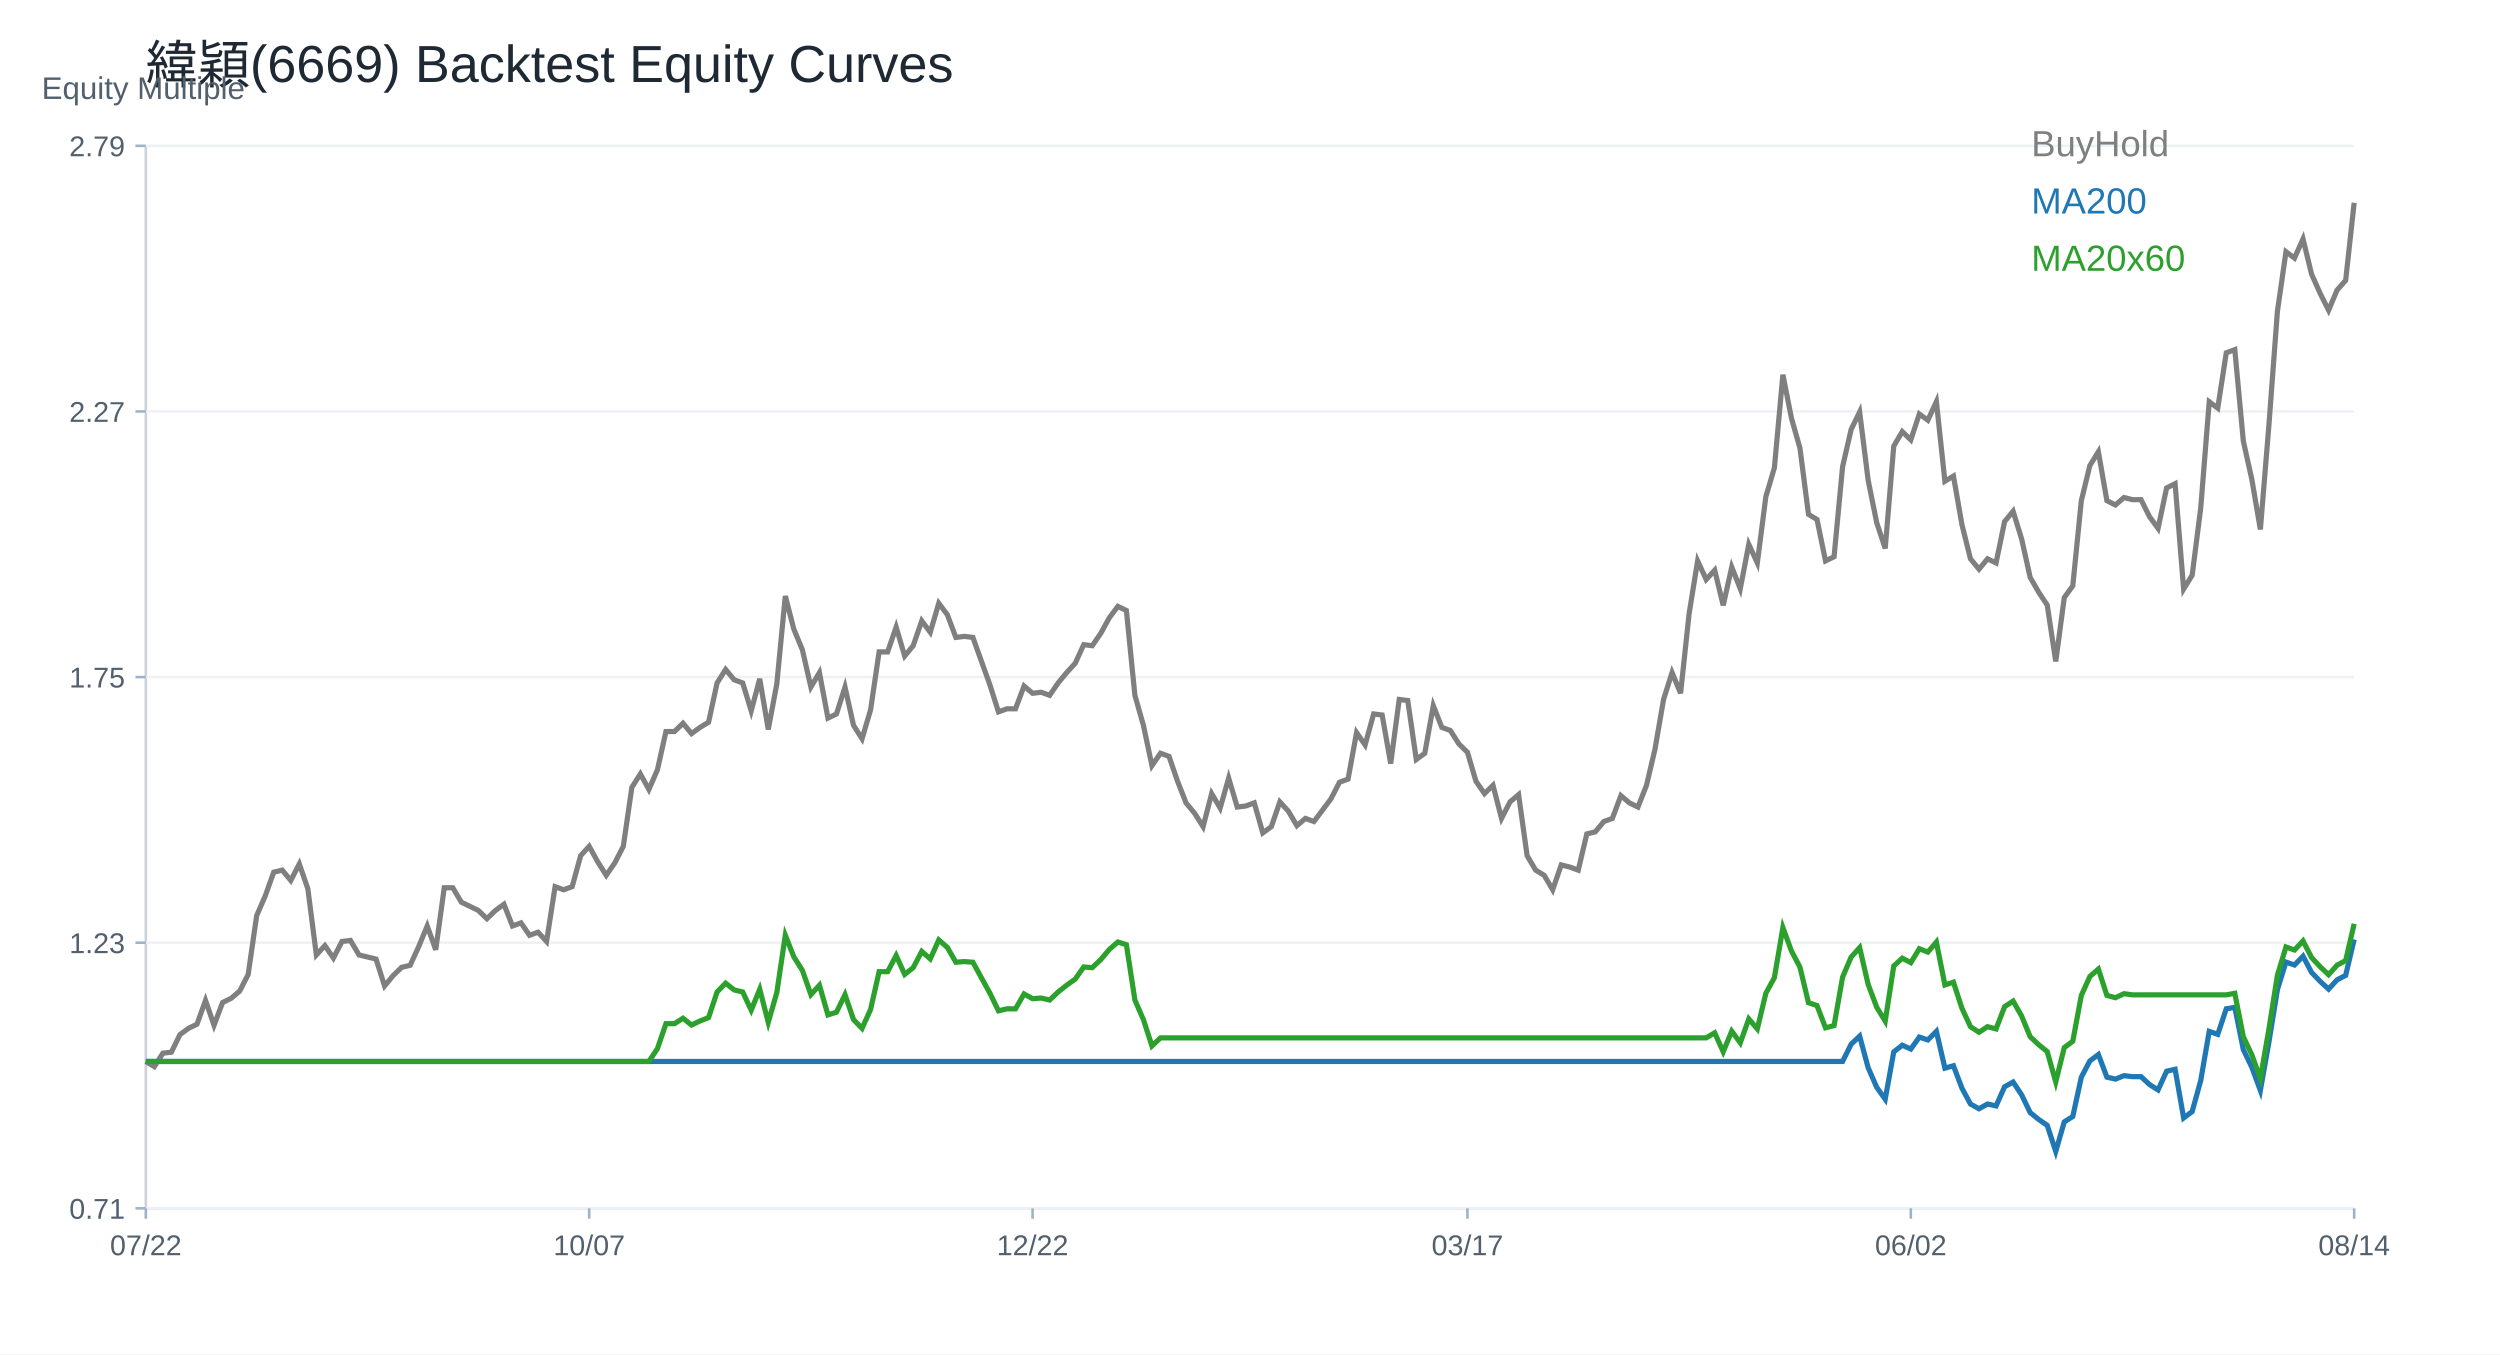
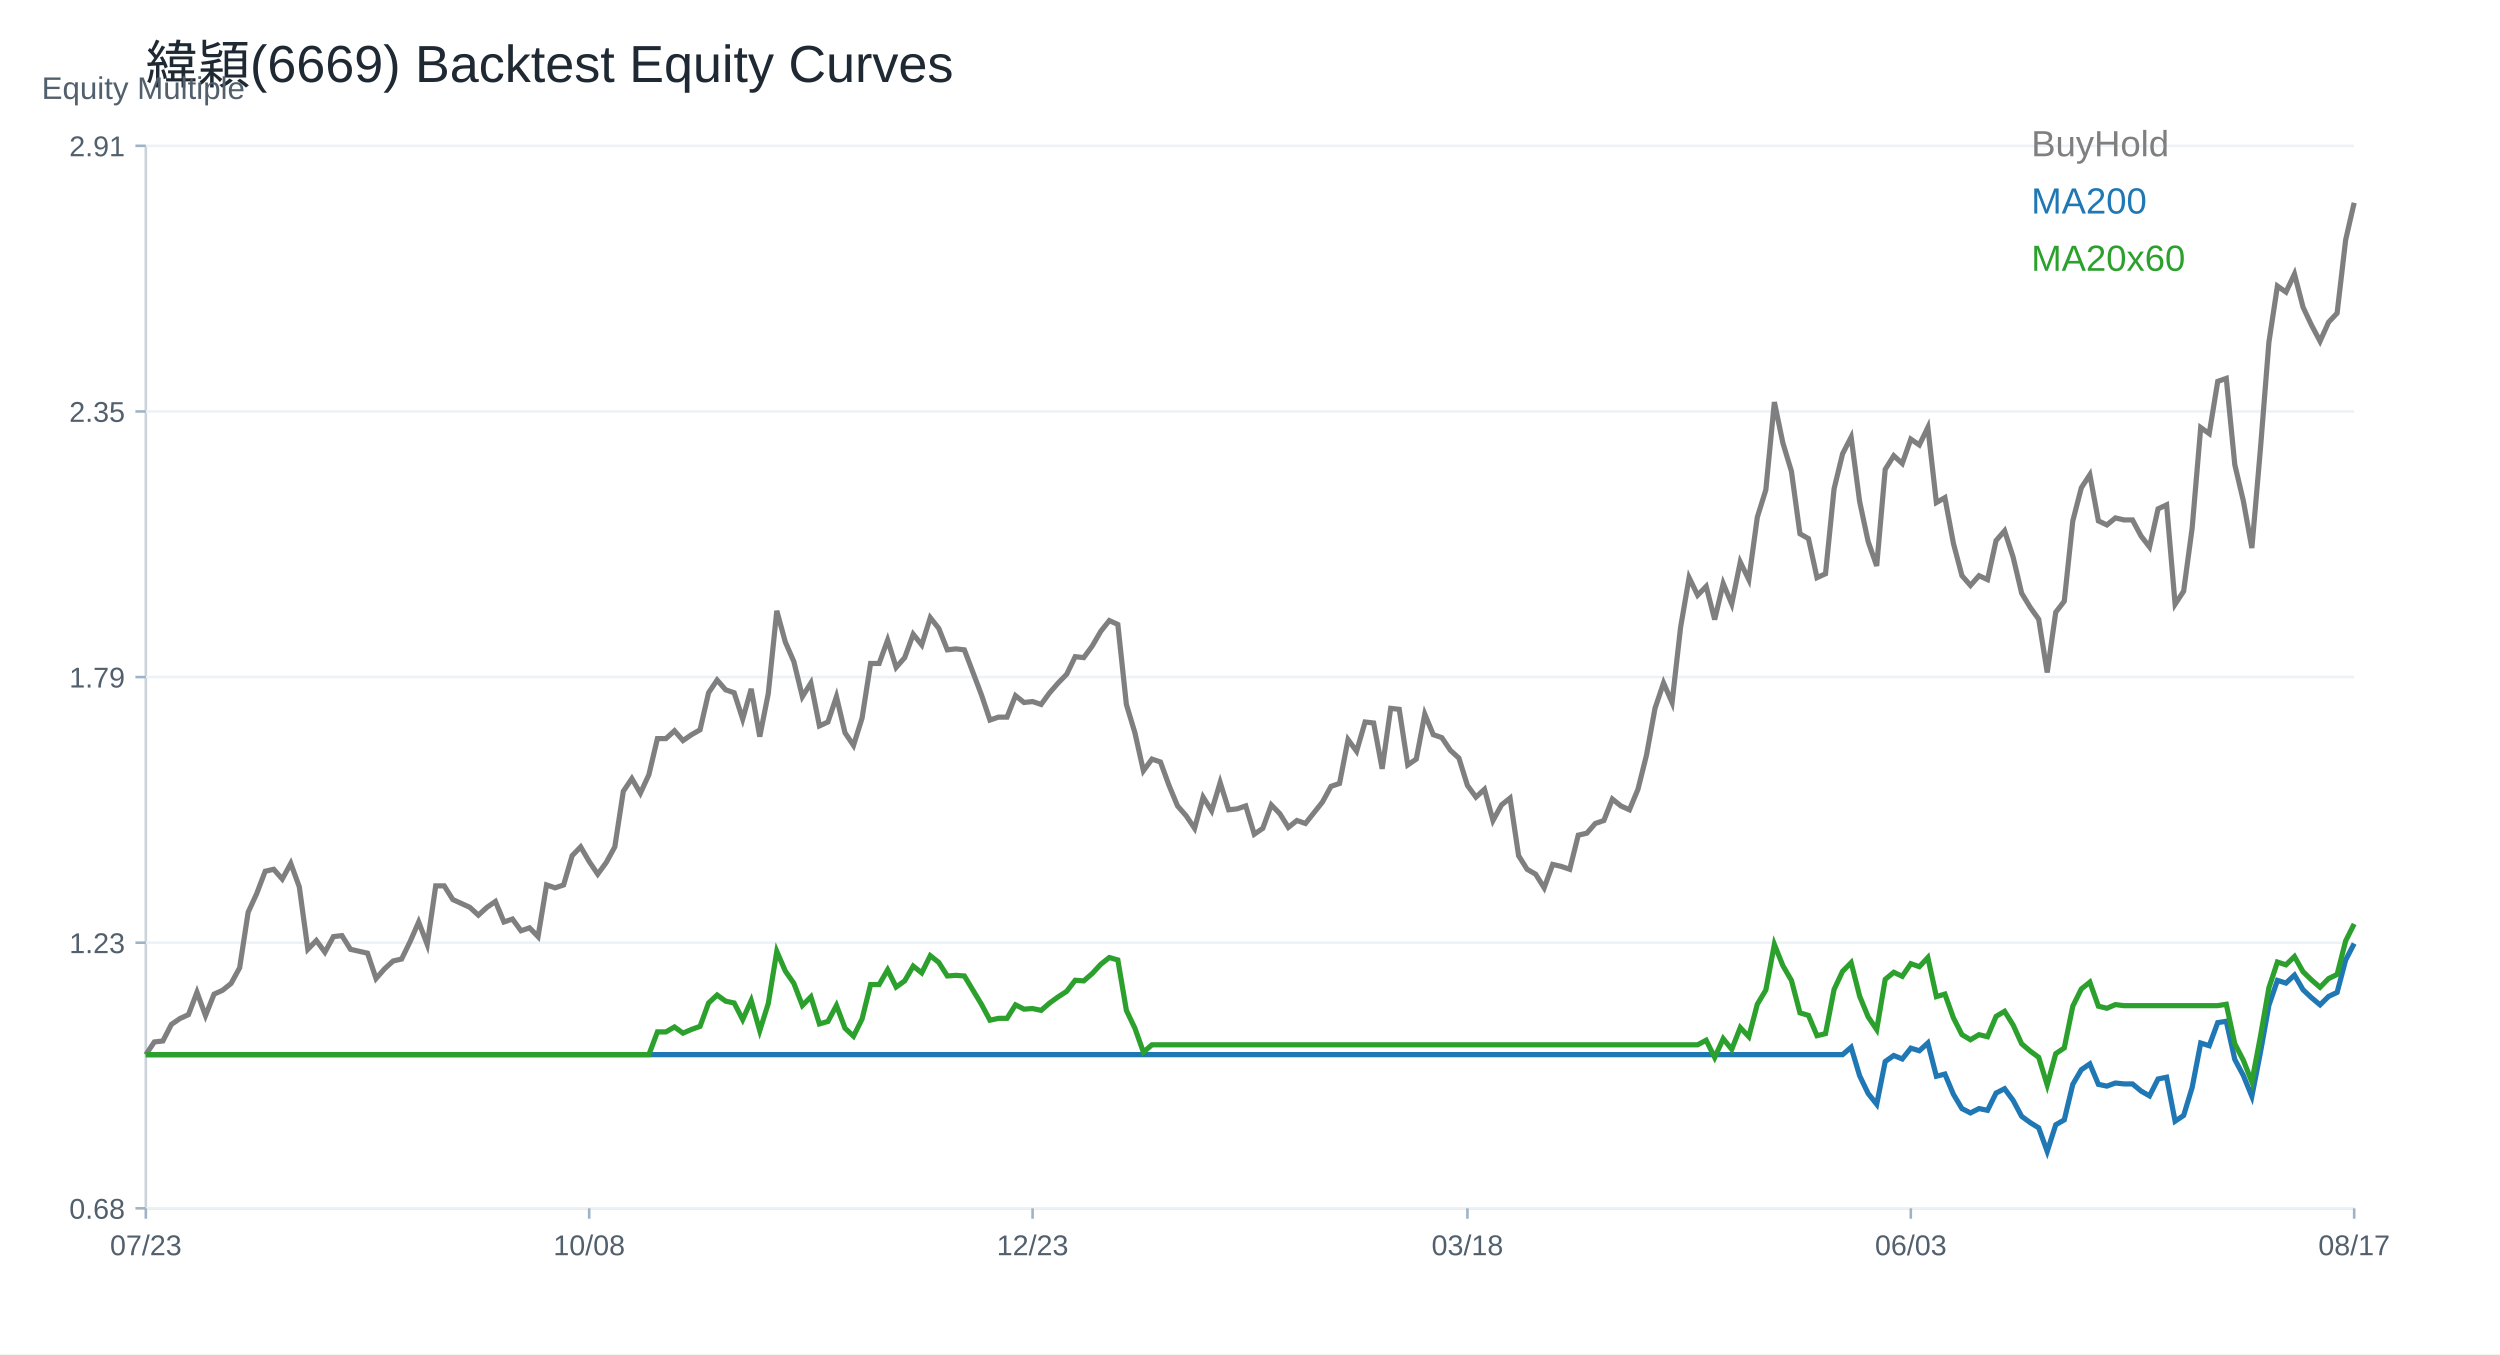
<svg xmlns="http://www.w3.org/2000/svg" width="960" height="520" viewBox="0 0 960 520">
  <rect width="100%" height="100%" fill="white" />
  <text x="56.00" y="32.00" font-size="20" font-family="Arial" fill="#1f2933" text-anchor="start">緯穎(6669) Backtest Equity Curves</text>
  <line x1="56" y1="464" x2="904" y2="464" stroke="#cbd2d9" />
  <line x1="56" y1="56" x2="56" y2="464" stroke="#cbd2d9" />
  <text x="16.00" y="38.00" font-size="12" font-family="Arial" fill="#52606d" text-anchor="start">Equity Multiple</text>
  <line x1="56" y1="464.00" x2="904" y2="464.00" stroke="#edf2f7" />
  <line x1="52" y1="464.00" x2="56" y2="464.00" stroke="#9fb3c8" />
-   <text x="48.00" y="468.00" font-size="11" font-family="Arial" fill="#52606d" text-anchor="end">0.71</text>
+   <text x="48.00" y="468.00" font-size="11" font-family="Arial" fill="#52606d" text-anchor="end">0.68</text>
  <line x1="56" y1="362.00" x2="904" y2="362.00" stroke="#edf2f7" />
  <line x1="52" y1="362.00" x2="56" y2="362.00" stroke="#9fb3c8" />
  <text x="48.00" y="366.00" font-size="11" font-family="Arial" fill="#52606d" text-anchor="end">1.23</text>
  <line x1="56" y1="260.00" x2="904" y2="260.00" stroke="#edf2f7" />
  <line x1="52" y1="260.00" x2="56" y2="260.00" stroke="#9fb3c8" />
-   <text x="48.00" y="264.00" font-size="11" font-family="Arial" fill="#52606d" text-anchor="end">1.75</text>
+   <text x="48.00" y="264.00" font-size="11" font-family="Arial" fill="#52606d" text-anchor="end">1.79</text>
  <line x1="56" y1="158.00" x2="904" y2="158.00" stroke="#edf2f7" />
  <line x1="52" y1="158.00" x2="56" y2="158.00" stroke="#9fb3c8" />
-   <text x="48.00" y="162.00" font-size="11" font-family="Arial" fill="#52606d" text-anchor="end">2.27</text>
+   <text x="48.00" y="162.00" font-size="11" font-family="Arial" fill="#52606d" text-anchor="end">2.35</text>
  <line x1="56" y1="56.00" x2="904" y2="56.00" stroke="#edf2f7" />
  <line x1="52" y1="56.00" x2="56" y2="56.00" stroke="#9fb3c8" />
-   <text x="48.00" y="60.00" font-size="11" font-family="Arial" fill="#52606d" text-anchor="end">2.79</text>
+   <text x="48.00" y="60.00" font-size="11" font-family="Arial" fill="#52606d" text-anchor="end">2.91</text>
  <line x1="56.00" y1="464" x2="56.00" y2="468" stroke="#9fb3c8" />
-   <text x="56.00" y="482.00" font-size="11" font-family="Arial" fill="#52606d" text-anchor="middle">07/22</text>
+   <text x="56.00" y="482.00" font-size="11" font-family="Arial" fill="#52606d" text-anchor="middle">07/23</text>
  <line x1="226.25" y1="464" x2="226.25" y2="468" stroke="#9fb3c8" />
-   <text x="226.25" y="482.00" font-size="11" font-family="Arial" fill="#52606d" text-anchor="middle">10/07</text>
+   <text x="226.25" y="482.00" font-size="11" font-family="Arial" fill="#52606d" text-anchor="middle">10/08</text>
  <line x1="396.51" y1="464" x2="396.51" y2="468" stroke="#9fb3c8" />
-   <text x="396.51" y="482.00" font-size="11" font-family="Arial" fill="#52606d" text-anchor="middle">12/22</text>
+   <text x="396.51" y="482.00" font-size="11" font-family="Arial" fill="#52606d" text-anchor="middle">12/23</text>
  <line x1="563.49" y1="464" x2="563.49" y2="468" stroke="#9fb3c8" />
-   <text x="563.49" y="482.00" font-size="11" font-family="Arial" fill="#52606d" text-anchor="middle">03/17</text>
+   <text x="563.49" y="482.00" font-size="11" font-family="Arial" fill="#52606d" text-anchor="middle">03/18</text>
  <line x1="733.75" y1="464" x2="733.75" y2="468" stroke="#9fb3c8" />
-   <text x="733.75" y="482.00" font-size="11" font-family="Arial" fill="#52606d" text-anchor="middle">06/02</text>
+   <text x="733.75" y="482.00" font-size="11" font-family="Arial" fill="#52606d" text-anchor="middle">06/03</text>
  <line x1="904.00" y1="464" x2="904.00" y2="468" stroke="#9fb3c8" />
-   <text x="904.00" y="482.00" font-size="11" font-family="Arial" fill="#52606d" text-anchor="middle">08/14</text>
-   <polyline fill="none" stroke="#7f7f7f" stroke-width="2" points="56.00,407.60 59.27,409.59 62.55,404.42 65.82,404.03 69.10,397.28 72.37,394.89 75.64,393.30 78.92,384.17 82.19,393.70 85.47,384.96 88.74,383.37 92.02,380.59 95.29,374.24 98.56,351.60 101.84,344.06 105.11,334.92 108.39,334.13 111.66,338.10 114.93,331.75 118.21,341.28 121.48,366.69 124.76,363.12 128.03,367.89 131.31,361.53 134.58,361.13 137.85,366.69 141.13,367.49 144.40,368.28 147.68,378.61 150.95,374.64 154.22,371.46 157.50,370.67 160.77,363.52 164.05,355.57 167.32,364.71 170.59,340.88 173.87,340.88 177.14,346.44 180.42,348.03 183.69,349.62 186.97,352.79 190.24,349.62 193.51,347.23 196.79,355.57 200.06,354.38 203.34,359.15 206.61,357.96 209.88,361.53 213.16,340.48 216.43,341.67 219.71,340.48 222.98,328.57 226.25,324.99 229.53,330.95 232.80,336.11 236.08,331.35 239.35,324.99 242.63,302.36 245.90,297.19 249.17,303.15 252.45,295.60 255.72,280.91 259.00,280.91 262.27,277.73 265.54,281.70 268.82,279.32 272.09,277.34 275.37,262.24 278.64,257.08 281.92,261.05 285.19,262.24 288.46,272.97 291.74,260.66 295.01,280.12 298.29,262.64 301.56,228.88 304.83,241.59 308.11,249.53 311.38,263.83 314.66,258.27 317.93,275.75 321.20,274.16 324.48,263.83 327.75,278.53 331.03,283.69 334.30,272.57 337.58,250.33 340.85,250.33 344.12,240.80 347.40,251.92 350.67,247.95 353.95,238.41 357.22,242.78 360.49,231.66 363.77,236.03 367.04,244.77 370.32,244.37 373.59,244.77 376.86,253.90 380.14,263.04 383.41,273.36 386.69,272.17 389.96,272.17 393.24,263.44 396.51,266.22 399.78,265.82 403.06,267.01 406.33,262.24 409.61,258.27 412.88,254.70 416.15,247.55 419.43,247.95 422.70,243.18 425.98,237.22 429.25,232.85 432.53,234.44 435.80,267.01 439.07,278.53 442.35,294.02 445.62,289.25 448.90,290.44 452.17,299.97 455.44,308.31 458.72,312.28 461.99,317.45 465.27,304.74 468.54,310.30 471.81,298.78 475.09,309.90 478.36,309.50 481.64,308.31 484.91,319.83 488.19,317.45 491.46,307.92 494.73,311.49 498.01,317.05 501.28,314.27 504.56,315.46 507.83,311.09 511.10,306.72 514.38,300.37 517.65,299.18 520.93,281.31 524.20,286.07 527.47,274.16 530.75,274.56 534.02,293.22 537.30,268.60 540.57,269.00 543.85,291.63 547.12,289.25 550.39,270.98 553.67,279.32 556.94,280.51 560.22,285.68 563.49,288.85 566.76,299.97 570.04,304.74 573.31,301.56 576.59,314.27 579.86,307.92 583.14,305.14 586.41,328.57 589.68,334.13 592.96,336.11 596.23,341.67 599.51,332.14 602.78,332.94 606.05,334.13 609.33,320.23 612.60,319.43 615.88,315.46 619.15,314.27 622.42,305.53 625.70,308.31 628.97,309.90 632.25,301.56 635.52,287.66 638.80,268.60 642.07,258.27 645.34,266.22 648.62,235.63 651.89,215.38 655.17,222.53 658.44,218.95 661.71,232.46 664.99,217.76 668.26,226.10 671.54,209.03 674.81,216.17 678.08,190.76 681.36,179.64 684.63,143.89 687.91,160.57 691.18,172.09 694.46,197.51 697.73,199.49 701.00,215.38 704.28,213.79 707.55,179.24 710.83,164.94 714.10,158.19 717.37,184.40 720.65,200.69 723.92,210.61 727.20,171.30 730.47,165.74 733.75,168.91 737.02,158.98 740.29,161.37 743.57,154.22 746.84,184.80 750.12,182.81 753.39,201.48 756.66,214.59 759.94,218.56 763.21,214.59 766.49,216.17 769.76,200.29 773.03,196.32 776.31,206.99 779.58,221.70 782.86,227.42 786.13,232.33 789.41,253.99 792.68,229.47 795.95,224.97 799.23,192.28 802.50,178.79 805.78,173.48 809.05,192.28 812.32,193.91 815.60,191.05 818.87,191.87 822.15,191.87 825.42,198.41 828.69,202.90 831.97,187.38 835.24,185.74 838.52,226.20 841.79,220.89 845.07,195.14 848.34,154.28 851.61,156.73 854.89,135.48 858.16,134.25 861.44,169.40 864.71,184.11 867.98,203.31 871.26,163.27 874.53,119.54 877.81,96.66 881.08,99.11 884.36,91.75 887.63,105.24 890.90,112.59 894.18,119.13 897.45,111.37 900.73,107.69 904.00,77.86" />
+   <text x="904.00" y="482.00" font-size="11" font-family="Arial" fill="#52606d" text-anchor="middle">08/17</text>
+   <polyline fill="none" stroke="#7f7f7f" stroke-width="2" points="56.00,404.98 59.27,400.11 62.55,399.73 65.82,393.37 69.10,391.12 72.37,389.62 75.64,381.01 78.92,390.00 82.19,381.76 85.47,380.26 88.74,377.64 92.02,371.64 95.29,350.29 98.56,343.18 101.84,334.56 105.11,333.81 108.39,337.56 111.66,331.56 114.93,340.55 118.21,364.53 121.48,361.16 124.76,365.65 128.03,359.66 131.31,359.28 134.58,364.53 137.85,365.28 141.13,366.02 144.40,375.76 147.68,372.02 150.95,369.02 154.22,368.27 157.50,361.53 160.77,354.04 164.05,362.65 167.32,340.18 170.59,340.18 173.87,345.42 177.14,346.92 180.42,348.42 183.69,351.42 186.97,348.42 190.24,346.17 193.51,354.04 196.79,352.91 200.06,357.41 203.34,356.29 206.61,359.66 209.88,339.81 213.16,340.93 216.43,339.81 219.71,328.57 222.98,325.20 226.25,330.82 229.53,335.68 232.80,331.19 236.08,325.20 239.35,303.85 242.63,298.98 245.90,304.60 249.17,297.48 252.45,283.62 255.72,283.62 259.00,280.62 262.27,284.37 265.54,282.12 268.82,280.25 272.09,266.02 275.37,261.15 278.64,264.89 281.92,266.02 285.19,276.13 288.46,264.52 291.74,282.87 295.01,266.39 298.29,234.55 301.56,246.54 304.83,254.03 308.11,267.51 311.38,262.27 314.66,278.75 317.93,277.25 321.20,267.51 324.48,281.37 327.75,286.24 331.03,275.76 334.30,254.78 337.58,254.78 340.85,245.79 344.12,256.28 347.40,252.53 350.67,243.54 353.95,247.66 357.22,237.18 360.49,241.30 363.77,249.54 367.04,249.16 370.32,249.54 373.59,258.15 376.86,266.77 380.14,276.50 383.41,275.38 386.69,275.38 389.96,267.14 393.24,269.76 396.51,269.39 399.78,270.51 403.06,266.02 406.33,262.27 409.61,258.90 412.88,252.16 416.15,252.53 419.43,248.04 422.70,242.42 425.98,238.30 429.25,239.80 432.53,270.51 435.80,281.37 439.07,295.98 442.35,291.49 445.62,292.61 448.90,301.60 452.17,309.47 455.44,313.21 458.72,318.08 461.99,306.09 465.27,311.34 468.54,300.48 471.81,310.96 475.09,310.59 478.36,309.47 481.64,320.33 484.91,318.08 488.19,309.09 491.46,312.46 494.73,317.71 498.01,315.08 501.28,316.21 504.56,312.09 507.83,307.97 511.10,301.97 514.38,300.85 517.65,284.00 520.93,288.49 524.20,277.25 527.47,277.63 530.75,295.23 534.02,272.01 537.30,272.38 540.57,293.73 543.85,291.49 547.12,274.26 550.39,282.12 553.67,283.25 556.94,288.12 560.22,291.11 563.49,301.60 566.76,306.09 570.04,303.10 573.31,315.08 576.59,309.09 579.86,306.47 583.14,328.57 586.41,333.81 589.68,335.68 592.96,340.93 596.23,331.94 599.51,332.69 602.78,333.81 606.05,320.70 609.33,319.95 612.60,316.21 615.88,315.08 619.15,306.84 622.42,309.47 625.70,310.96 628.97,303.10 632.25,289.99 635.52,272.01 638.80,262.27 642.07,269.76 645.34,240.92 648.62,221.82 651.89,228.56 655.17,225.19 658.44,237.92 661.71,224.07 664.99,231.93 668.26,215.83 671.54,222.57 674.81,198.60 678.08,188.11 681.36,154.40 684.63,170.13 687.91,180.99 691.18,204.96 694.46,206.84 697.73,221.82 701.00,220.32 704.28,187.73 707.55,174.25 710.83,167.88 714.10,192.60 717.37,207.96 720.65,217.32 723.92,180.24 727.20,175.00 730.47,177.99 733.75,168.63 737.02,170.88 740.29,164.14 743.57,192.98 746.84,191.10 750.12,208.71 753.39,221.07 756.66,224.81 759.94,221.07 763.21,222.57 766.49,207.58 769.76,203.84 773.03,213.91 776.31,227.78 779.58,233.18 782.86,237.80 786.13,258.23 789.41,235.10 792.68,230.86 795.95,200.03 799.23,187.31 802.50,182.30 805.78,200.03 809.05,201.57 812.32,198.88 815.60,199.65 818.87,199.65 822.15,205.81 825.42,210.05 828.69,195.41 831.97,193.87 835.24,232.02 838.52,227.01 841.79,202.73 845.07,164.19 848.34,166.50 851.61,146.46 854.89,145.30 858.16,178.45 861.44,192.32 864.71,210.44 867.98,172.67 871.26,131.43 874.53,109.85 877.81,112.16 881.08,105.22 884.36,117.94 887.63,124.88 890.90,131.04 894.18,123.72 897.45,120.25 900.73,92.12 904.00,77.86" />
  <text x="780.00" y="60.00" font-size="14" font-family="Arial" fill="#7f7f7f" text-anchor="start">BuyHold</text>
-   <polyline fill="none" stroke="#1f77b4" stroke-width="2" points="56.00,407.60 59.27,407.60 62.55,407.60 65.82,407.60 69.10,407.60 72.37,407.60 75.64,407.60 78.92,407.60 82.19,407.60 85.47,407.60 88.74,407.60 92.02,407.60 95.29,407.60 98.56,407.60 101.84,407.60 105.11,407.60 108.39,407.60 111.66,407.60 114.93,407.60 118.21,407.60 121.48,407.60 124.76,407.60 128.03,407.60 131.31,407.60 134.58,407.60 137.85,407.60 141.13,407.60 144.40,407.60 147.68,407.60 150.95,407.60 154.22,407.60 157.50,407.60 160.77,407.60 164.05,407.60 167.32,407.60 170.59,407.60 173.87,407.60 177.14,407.60 180.42,407.60 183.69,407.60 186.97,407.60 190.24,407.60 193.51,407.60 196.79,407.60 200.06,407.60 203.34,407.60 206.61,407.60 209.88,407.60 213.16,407.60 216.43,407.60 219.71,407.60 222.98,407.60 226.25,407.60 229.53,407.60 232.80,407.60 236.08,407.60 239.35,407.60 242.63,407.60 245.90,407.60 249.17,407.60 252.45,407.60 255.72,407.60 259.00,407.60 262.27,407.60 265.54,407.60 268.82,407.60 272.09,407.60 275.37,407.60 278.64,407.60 281.92,407.60 285.19,407.60 288.46,407.60 291.74,407.60 295.01,407.60 298.29,407.60 301.56,407.60 304.83,407.60 308.11,407.60 311.38,407.60 314.66,407.60 317.93,407.60 321.20,407.60 324.48,407.60 327.75,407.60 331.03,407.60 334.30,407.60 337.58,407.60 340.85,407.60 344.12,407.60 347.40,407.60 350.67,407.60 353.95,407.60 357.22,407.60 360.49,407.60 363.77,407.60 367.04,407.60 370.32,407.60 373.59,407.60 376.86,407.60 380.14,407.60 383.41,407.60 386.69,407.60 389.96,407.60 393.24,407.60 396.51,407.60 399.78,407.60 403.06,407.60 406.33,407.60 409.61,407.60 412.88,407.60 416.15,407.60 419.43,407.60 422.70,407.60 425.98,407.60 429.25,407.60 432.53,407.60 435.80,407.60 439.07,407.60 442.35,407.60 445.62,407.60 448.90,407.60 452.17,407.60 455.44,407.60 458.72,407.60 461.99,407.60 465.27,407.60 468.54,407.60 471.81,407.60 475.09,407.60 478.36,407.60 481.64,407.60 484.91,407.60 488.19,407.60 491.46,407.60 494.73,407.60 498.01,407.60 501.28,407.60 504.56,407.60 507.83,407.60 511.10,407.60 514.38,407.60 517.65,407.60 520.93,407.60 524.20,407.60 527.47,407.60 530.75,407.60 534.02,407.60 537.30,407.60 540.57,407.60 543.85,407.60 547.12,407.60 550.39,407.60 553.67,407.60 556.94,407.60 560.22,407.60 563.49,407.60 566.76,407.60 570.04,407.60 573.31,407.60 576.59,407.60 579.86,407.60 583.14,407.60 586.41,407.60 589.68,407.60 592.96,407.60 596.23,407.60 599.51,407.60 602.78,407.60 606.05,407.60 609.33,407.60 612.60,407.60 615.88,407.60 619.15,407.60 622.42,407.60 625.70,407.60 628.97,407.60 632.25,407.60 635.52,407.60 638.80,407.60 642.07,407.60 645.34,407.60 648.62,407.60 651.89,407.60 655.17,407.60 658.44,407.60 661.71,407.60 664.99,407.60 668.26,407.60 671.54,407.60 674.81,407.60 678.08,407.60 681.36,407.60 684.63,407.60 687.91,407.60 691.18,407.60 694.46,407.60 697.73,407.60 701.00,407.60 704.28,407.60 707.55,407.60 710.83,400.99 714.10,397.87 717.37,409.99 720.65,417.51 723.92,422.10 727.20,403.93 730.47,401.36 733.75,402.83 737.02,398.24 740.29,399.34 743.57,396.04 746.84,410.17 750.12,409.25 753.39,417.88 756.66,423.94 759.94,425.77 763.21,423.94 766.49,424.67 769.76,417.33 773.03,415.49 776.31,420.43 779.58,427.22 782.86,429.87 786.13,432.13 789.41,442.14 792.68,430.81 795.95,428.73 799.23,413.63 802.50,407.40 805.78,404.94 809.05,413.63 812.32,414.38 815.60,413.06 818.87,413.44 822.15,413.44 825.42,416.46 828.69,418.54 831.97,411.36 835.24,410.61 838.52,429.30 841.79,426.85 845.07,414.95 848.34,396.06 851.61,397.20 854.89,387.38 858.16,386.81 861.44,403.05 864.71,409.85 867.98,418.73 871.26,400.22 874.53,380.01 877.81,369.44 881.08,370.57 884.36,367.17 887.63,373.40 890.90,376.80 894.18,379.82 897.45,376.24 900.73,374.54 904.00,360.75" />
+   <polyline fill="none" stroke="#1f77b4" stroke-width="2" points="56.00,404.98 59.27,404.98 62.55,404.98 65.82,404.98 69.10,404.98 72.37,404.98 75.64,404.98 78.92,404.98 82.19,404.98 85.47,404.98 88.74,404.98 92.02,404.98 95.29,404.98 98.56,404.98 101.84,404.98 105.11,404.98 108.39,404.98 111.66,404.98 114.93,404.98 118.21,404.98 121.48,404.98 124.76,404.98 128.03,404.98 131.31,404.98 134.58,404.98 137.85,404.98 141.13,404.98 144.40,404.98 147.68,404.98 150.95,404.98 154.22,404.98 157.50,404.98 160.77,404.98 164.05,404.98 167.32,404.98 170.59,404.98 173.87,404.98 177.14,404.98 180.42,404.98 183.69,404.98 186.97,404.98 190.24,404.98 193.51,404.98 196.79,404.98 200.06,404.98 203.34,404.98 206.61,404.98 209.88,404.98 213.16,404.98 216.43,404.98 219.71,404.98 222.98,404.98 226.25,404.98 229.53,404.98 232.80,404.98 236.08,404.98 239.35,404.98 242.63,404.98 245.90,404.98 249.17,404.98 252.45,404.98 255.72,404.98 259.00,404.98 262.27,404.98 265.54,404.98 268.82,404.98 272.09,404.98 275.37,404.98 278.64,404.98 281.92,404.98 285.19,404.98 288.46,404.98 291.74,404.98 295.01,404.98 298.29,404.98 301.56,404.98 304.83,404.98 308.11,404.98 311.38,404.98 314.66,404.98 317.93,404.98 321.20,404.98 324.48,404.98 327.75,404.98 331.03,404.98 334.30,404.98 337.58,404.98 340.85,404.98 344.12,404.98 347.40,404.98 350.67,404.98 353.95,404.98 357.22,404.98 360.49,404.98 363.77,404.98 367.04,404.98 370.32,404.98 373.59,404.98 376.86,404.98 380.14,404.98 383.41,404.98 386.69,404.98 389.96,404.98 393.24,404.98 396.51,404.98 399.78,404.98 403.06,404.98 406.33,404.98 409.61,404.98 412.88,404.98 416.15,404.98 419.43,404.98 422.70,404.98 425.98,404.98 429.25,404.98 432.53,404.98 435.80,404.98 439.07,404.98 442.35,404.98 445.62,404.98 448.90,404.98 452.17,404.98 455.44,404.98 458.72,404.98 461.99,404.98 465.27,404.98 468.54,404.98 471.81,404.98 475.09,404.98 478.36,404.98 481.64,404.98 484.91,404.98 488.19,404.98 491.46,404.98 494.73,404.98 498.01,404.98 501.28,404.98 504.56,404.98 507.83,404.98 511.10,404.98 514.38,404.98 517.65,404.98 520.93,404.98 524.20,404.98 527.47,404.98 530.75,404.98 534.02,404.98 537.30,404.98 540.57,404.98 543.85,404.98 547.12,404.98 550.39,404.98 553.67,404.98 556.94,404.98 560.22,404.98 563.49,404.98 566.76,404.98 570.04,404.98 573.31,404.98 576.59,404.98 579.86,404.98 583.14,404.98 586.41,404.98 589.68,404.98 592.96,404.98 596.23,404.98 599.51,404.98 602.78,404.98 606.05,404.98 609.33,404.98 612.60,404.98 615.88,404.98 619.15,404.98 622.42,404.98 625.70,404.98 628.97,404.98 632.25,404.98 635.52,404.98 638.80,404.98 642.07,404.98 645.34,404.98 648.62,404.98 651.89,404.98 655.17,404.98 658.44,404.98 661.71,404.98 664.99,404.98 668.26,404.98 671.54,404.98 674.81,404.98 678.08,404.98 681.36,404.98 684.63,404.98 687.91,404.98 691.18,404.98 694.46,404.98 697.73,404.98 701.00,404.98 704.28,404.98 707.55,404.98 710.83,402.16 714.10,413.10 717.37,419.90 720.65,424.04 723.92,407.63 727.20,405.31 730.47,406.64 733.75,402.49 737.02,403.49 740.29,400.50 743.57,413.27 746.84,412.44 750.12,420.23 753.39,425.70 756.66,427.36 759.94,425.70 763.21,426.36 766.49,419.73 769.76,418.07 773.03,422.53 776.31,428.67 779.58,431.06 782.86,433.10 786.13,442.14 789.41,431.91 792.68,430.03 795.95,416.39 799.23,410.76 802.50,408.54 805.78,416.39 809.05,417.07 812.32,415.88 815.60,416.22 818.87,416.22 822.15,418.95 825.42,420.82 828.69,414.34 831.97,413.66 835.24,430.54 838.52,428.33 841.79,417.58 845.07,400.53 848.34,401.55 851.61,392.68 854.89,392.17 858.16,406.84 861.44,412.98 864.71,420.99 867.98,404.28 871.26,386.03 874.53,376.48 877.81,377.50 881.08,374.43 884.36,380.06 887.63,383.13 890.90,385.86 894.18,382.62 897.45,381.08 900.73,368.63 904.00,362.32" />
  <text x="780.00" y="82.00" font-size="14" font-family="Arial" fill="#1f77b4" text-anchor="start">MA200</text>
-   <polyline fill="none" stroke="#2ca02c" stroke-width="2" points="56.00,407.60 59.27,407.60 62.55,407.60 65.82,407.60 69.10,407.60 72.37,407.60 75.64,407.60 78.92,407.60 82.19,407.60 85.47,407.60 88.74,407.60 92.02,407.60 95.29,407.60 98.56,407.60 101.84,407.60 105.11,407.60 108.39,407.60 111.66,407.60 114.93,407.60 118.21,407.60 121.48,407.60 124.76,407.60 128.03,407.60 131.31,407.60 134.58,407.60 137.85,407.60 141.13,407.60 144.40,407.60 147.68,407.60 150.95,407.60 154.22,407.60 157.50,407.60 160.77,407.60 164.05,407.60 167.32,407.60 170.59,407.60 173.87,407.60 177.14,407.60 180.42,407.60 183.69,407.60 186.97,407.60 190.24,407.60 193.51,407.60 196.79,407.60 200.06,407.60 203.34,407.60 206.61,407.60 209.88,407.60 213.16,407.60 216.43,407.60 219.71,407.60 222.98,407.60 226.25,407.60 229.53,407.60 232.80,407.60 236.08,407.60 239.35,407.60 242.63,407.60 245.90,407.60 249.17,407.60 252.45,402.68 255.72,393.09 259.00,393.09 262.27,391.01 265.54,393.61 268.82,392.05 272.09,390.75 275.37,380.91 278.64,377.54 281.92,380.13 285.19,380.91 288.46,387.90 291.74,379.87 295.01,392.57 298.29,381.17 301.56,359.14 304.83,367.43 308.11,372.61 311.38,381.94 314.66,378.31 317.93,389.72 321.20,388.68 324.48,381.94 327.75,391.53 331.03,394.90 334.30,387.64 337.58,373.13 340.85,373.13 344.12,366.91 347.40,374.17 350.67,371.58 353.95,365.36 357.22,368.21 360.49,360.95 363.77,363.80 367.04,369.50 370.32,369.24 373.59,369.50 376.86,375.46 380.14,381.42 383.41,388.16 386.69,387.39 389.96,387.39 393.24,381.68 396.51,383.50 399.78,383.24 403.06,384.02 406.33,380.91 409.61,378.31 412.88,375.98 416.15,371.32 419.43,371.58 422.70,368.47 425.98,364.58 429.25,361.73 432.53,362.76 435.80,384.02 439.07,391.53 442.35,401.64 445.62,398.53 448.90,398.53 452.17,398.53 455.44,398.53 458.72,398.53 461.99,398.53 465.27,398.53 468.54,398.53 471.81,398.53 475.09,398.53 478.36,398.53 481.64,398.53 484.91,398.53 488.19,398.53 491.46,398.53 494.73,398.53 498.01,398.53 501.28,398.53 504.56,398.53 507.83,398.53 511.10,398.53 514.38,398.53 517.65,398.53 520.93,398.53 524.20,398.53 527.47,398.53 530.75,398.53 534.02,398.53 537.30,398.53 540.57,398.53 543.85,398.53 547.12,398.53 550.39,398.53 553.67,398.53 556.94,398.53 560.22,398.53 563.49,398.53 566.76,398.53 570.04,398.53 573.31,398.53 576.59,398.53 579.86,398.53 583.14,398.53 586.41,398.53 589.68,398.53 592.96,398.53 596.23,398.53 599.51,398.53 602.78,398.53 606.05,398.53 609.33,398.53 612.60,398.53 615.88,398.53 619.15,398.53 622.42,398.53 625.70,398.53 628.97,398.53 632.25,398.53 635.52,398.53 638.80,398.53 642.07,398.53 645.34,398.53 648.62,398.53 651.89,398.53 655.17,398.53 658.44,396.61 661.71,403.88 664.99,395.96 668.26,400.45 671.54,391.26 674.81,395.11 678.08,381.42 681.36,375.44 684.63,356.19 687.91,365.17 691.18,371.38 694.46,385.06 697.73,386.13 701.00,394.68 704.28,393.83 707.55,375.22 710.83,367.53 714.10,363.89 717.37,378.00 720.65,386.77 723.92,392.12 727.20,370.95 730.47,367.95 733.75,369.66 737.02,364.32 740.29,365.60 743.57,361.75 746.84,378.22 750.12,377.15 753.39,387.20 756.66,394.25 759.94,396.39 763.21,394.25 766.49,395.11 769.76,386.56 773.03,384.42 776.31,390.17 779.58,398.09 782.86,401.17 786.13,403.81 789.41,415.47 792.68,402.27 795.95,399.85 799.23,382.24 802.50,374.98 805.78,372.12 809.05,382.24 812.32,383.12 815.60,381.58 818.87,382.02 822.15,382.02 825.42,382.02 828.69,382.02 831.97,382.02 835.24,382.02 838.52,382.02 841.79,382.02 845.07,382.02 848.34,382.02 851.61,382.02 854.89,382.02 858.16,381.44 861.44,398.09 864.71,405.05 867.98,414.15 871.26,395.18 874.53,374.48 877.81,363.64 881.08,364.80 884.36,361.32 887.63,367.70 890.90,371.19 894.18,374.28 897.45,370.61 900.73,368.87 904.00,354.74" />
+   <polyline fill="none" stroke="#2ca02c" stroke-width="2" points="56.00,404.98 59.27,404.98 62.55,404.98 65.82,404.98 69.10,404.98 72.37,404.98 75.64,404.98 78.92,404.98 82.19,404.98 85.47,404.98 88.74,404.98 92.02,404.98 95.29,404.98 98.56,404.98 101.84,404.98 105.11,404.98 108.39,404.98 111.66,404.98 114.93,404.98 118.21,404.98 121.48,404.98 124.76,404.98 128.03,404.98 131.31,404.98 134.58,404.98 137.85,404.98 141.13,404.98 144.40,404.98 147.68,404.98 150.95,404.98 154.22,404.98 157.50,404.98 160.77,404.98 164.05,404.98 167.32,404.98 170.59,404.98 173.87,404.98 177.14,404.98 180.42,404.98 183.69,404.98 186.97,404.98 190.24,404.98 193.51,404.98 196.79,404.98 200.06,404.98 203.34,404.98 206.61,404.98 209.88,404.98 213.16,404.98 216.43,404.98 219.71,404.98 222.98,404.98 226.25,404.98 229.53,404.98 232.80,404.98 236.08,404.98 239.35,404.98 242.63,404.98 245.90,404.98 249.17,404.98 252.45,396.25 255.72,396.25 259.00,394.36 262.27,396.72 265.54,395.30 268.82,394.12 272.09,385.15 275.37,382.08 278.64,384.44 281.92,385.15 285.19,391.53 288.46,384.21 291.74,395.77 295.01,385.39 298.29,365.33 301.56,372.88 304.83,377.60 308.11,386.10 311.38,382.79 314.66,393.18 317.93,392.23 321.20,386.10 324.48,394.83 327.75,397.90 331.03,391.29 334.30,378.07 337.58,378.07 340.85,372.41 344.12,379.02 347.40,376.66 350.67,370.99 353.95,373.59 357.22,366.98 360.49,369.57 363.77,374.77 367.04,374.53 370.32,374.77 373.59,380.20 376.86,385.62 380.14,391.76 383.41,391.05 386.69,391.05 389.96,385.86 393.24,387.51 396.51,387.28 399.78,387.98 403.06,385.15 406.33,382.79 409.61,380.67 412.88,376.42 416.15,376.66 419.43,373.82 422.70,370.28 425.98,367.69 429.25,368.63 432.53,387.98 435.80,394.83 439.07,404.03 442.35,401.20 445.62,401.20 448.90,401.20 452.17,401.20 455.44,401.20 458.72,401.20 461.99,401.20 465.27,401.20 468.54,401.20 471.81,401.20 475.09,401.20 478.36,401.20 481.64,401.20 484.91,401.20 488.19,401.20 491.46,401.20 494.73,401.20 498.01,401.20 501.28,401.20 504.56,401.20 507.83,401.20 511.10,401.20 514.38,401.20 517.65,401.20 520.93,401.20 524.20,401.20 527.47,401.20 530.75,401.20 534.02,401.20 537.30,401.20 540.57,401.20 543.85,401.20 547.12,401.20 550.39,401.20 553.67,401.20 556.94,401.20 560.22,401.20 563.49,401.20 566.76,401.20 570.04,401.20 573.31,401.20 576.59,401.20 579.86,401.20 583.14,401.20 586.41,401.20 589.68,401.20 592.96,401.20 596.23,401.20 599.51,401.20 602.78,401.20 606.05,401.20 609.33,401.20 612.60,401.20 615.88,401.20 619.15,401.20 622.42,401.20 625.70,401.20 628.97,401.20 632.25,401.20 635.52,401.20 638.80,401.20 642.07,401.20 645.34,401.20 648.62,401.20 651.89,401.20 655.17,399.45 658.44,406.07 661.71,398.87 664.99,402.95 668.26,394.58 671.54,398.09 674.81,385.62 678.08,380.17 681.36,362.65 684.63,370.83 687.91,376.47 691.18,388.93 694.46,389.91 697.73,397.70 701.00,396.92 704.28,379.98 707.55,372.97 710.83,369.66 714.10,382.51 717.37,390.49 720.65,395.36 723.92,376.08 727.20,373.36 730.47,374.91 733.75,370.05 737.02,371.21 740.29,367.71 743.57,382.70 746.84,381.73 750.12,390.88 753.39,397.31 756.66,399.26 759.94,397.31 763.21,398.09 766.49,390.30 769.76,388.35 773.03,393.58 776.31,400.80 779.58,403.60 782.86,406.01 786.13,416.63 789.41,404.60 792.68,402.40 795.95,386.37 799.23,379.76 802.50,377.15 805.78,386.37 809.05,387.17 812.32,385.77 815.60,386.17 818.87,386.17 822.15,386.17 825.42,386.17 828.69,386.17 831.97,386.17 835.24,386.17 838.52,386.17 841.79,386.17 845.07,386.17 848.34,386.17 851.61,386.17 854.89,385.64 858.16,400.80 861.44,407.14 864.71,415.43 867.98,398.15 871.26,379.30 874.53,369.43 877.81,370.49 881.08,367.31 884.36,373.13 887.63,376.30 890.90,379.12 894.18,375.77 897.45,374.19 900.73,361.32 904.00,354.80" />
  <text x="780.00" y="104.00" font-size="14" font-family="Arial" fill="#2ca02c" text-anchor="start">MA20x60</text>
</svg>
